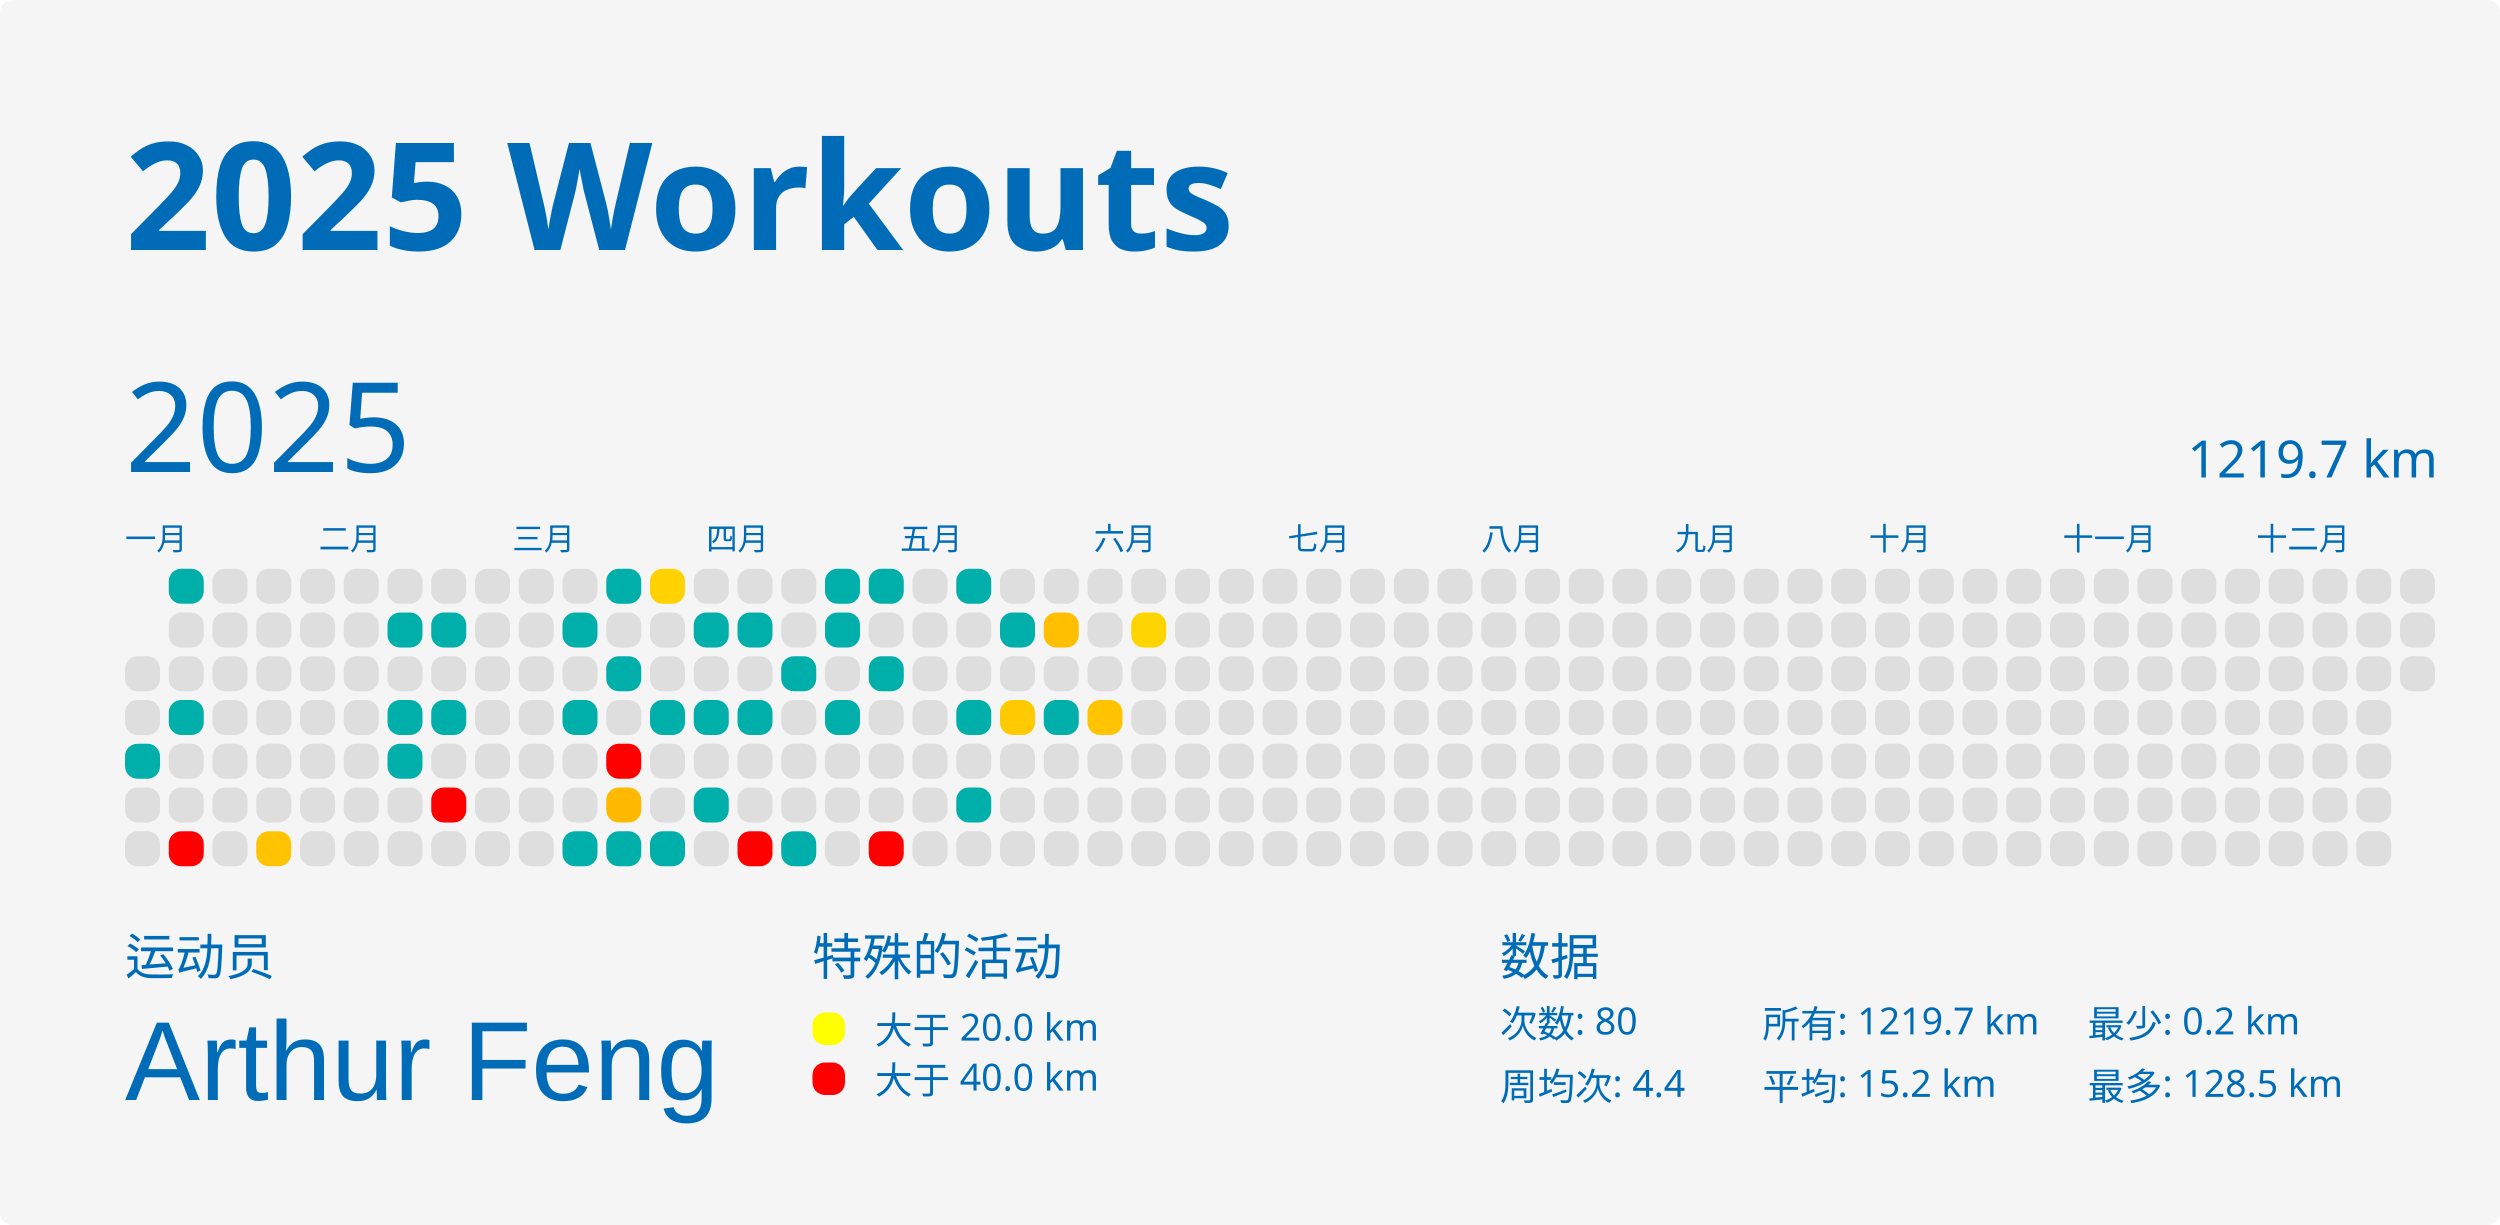
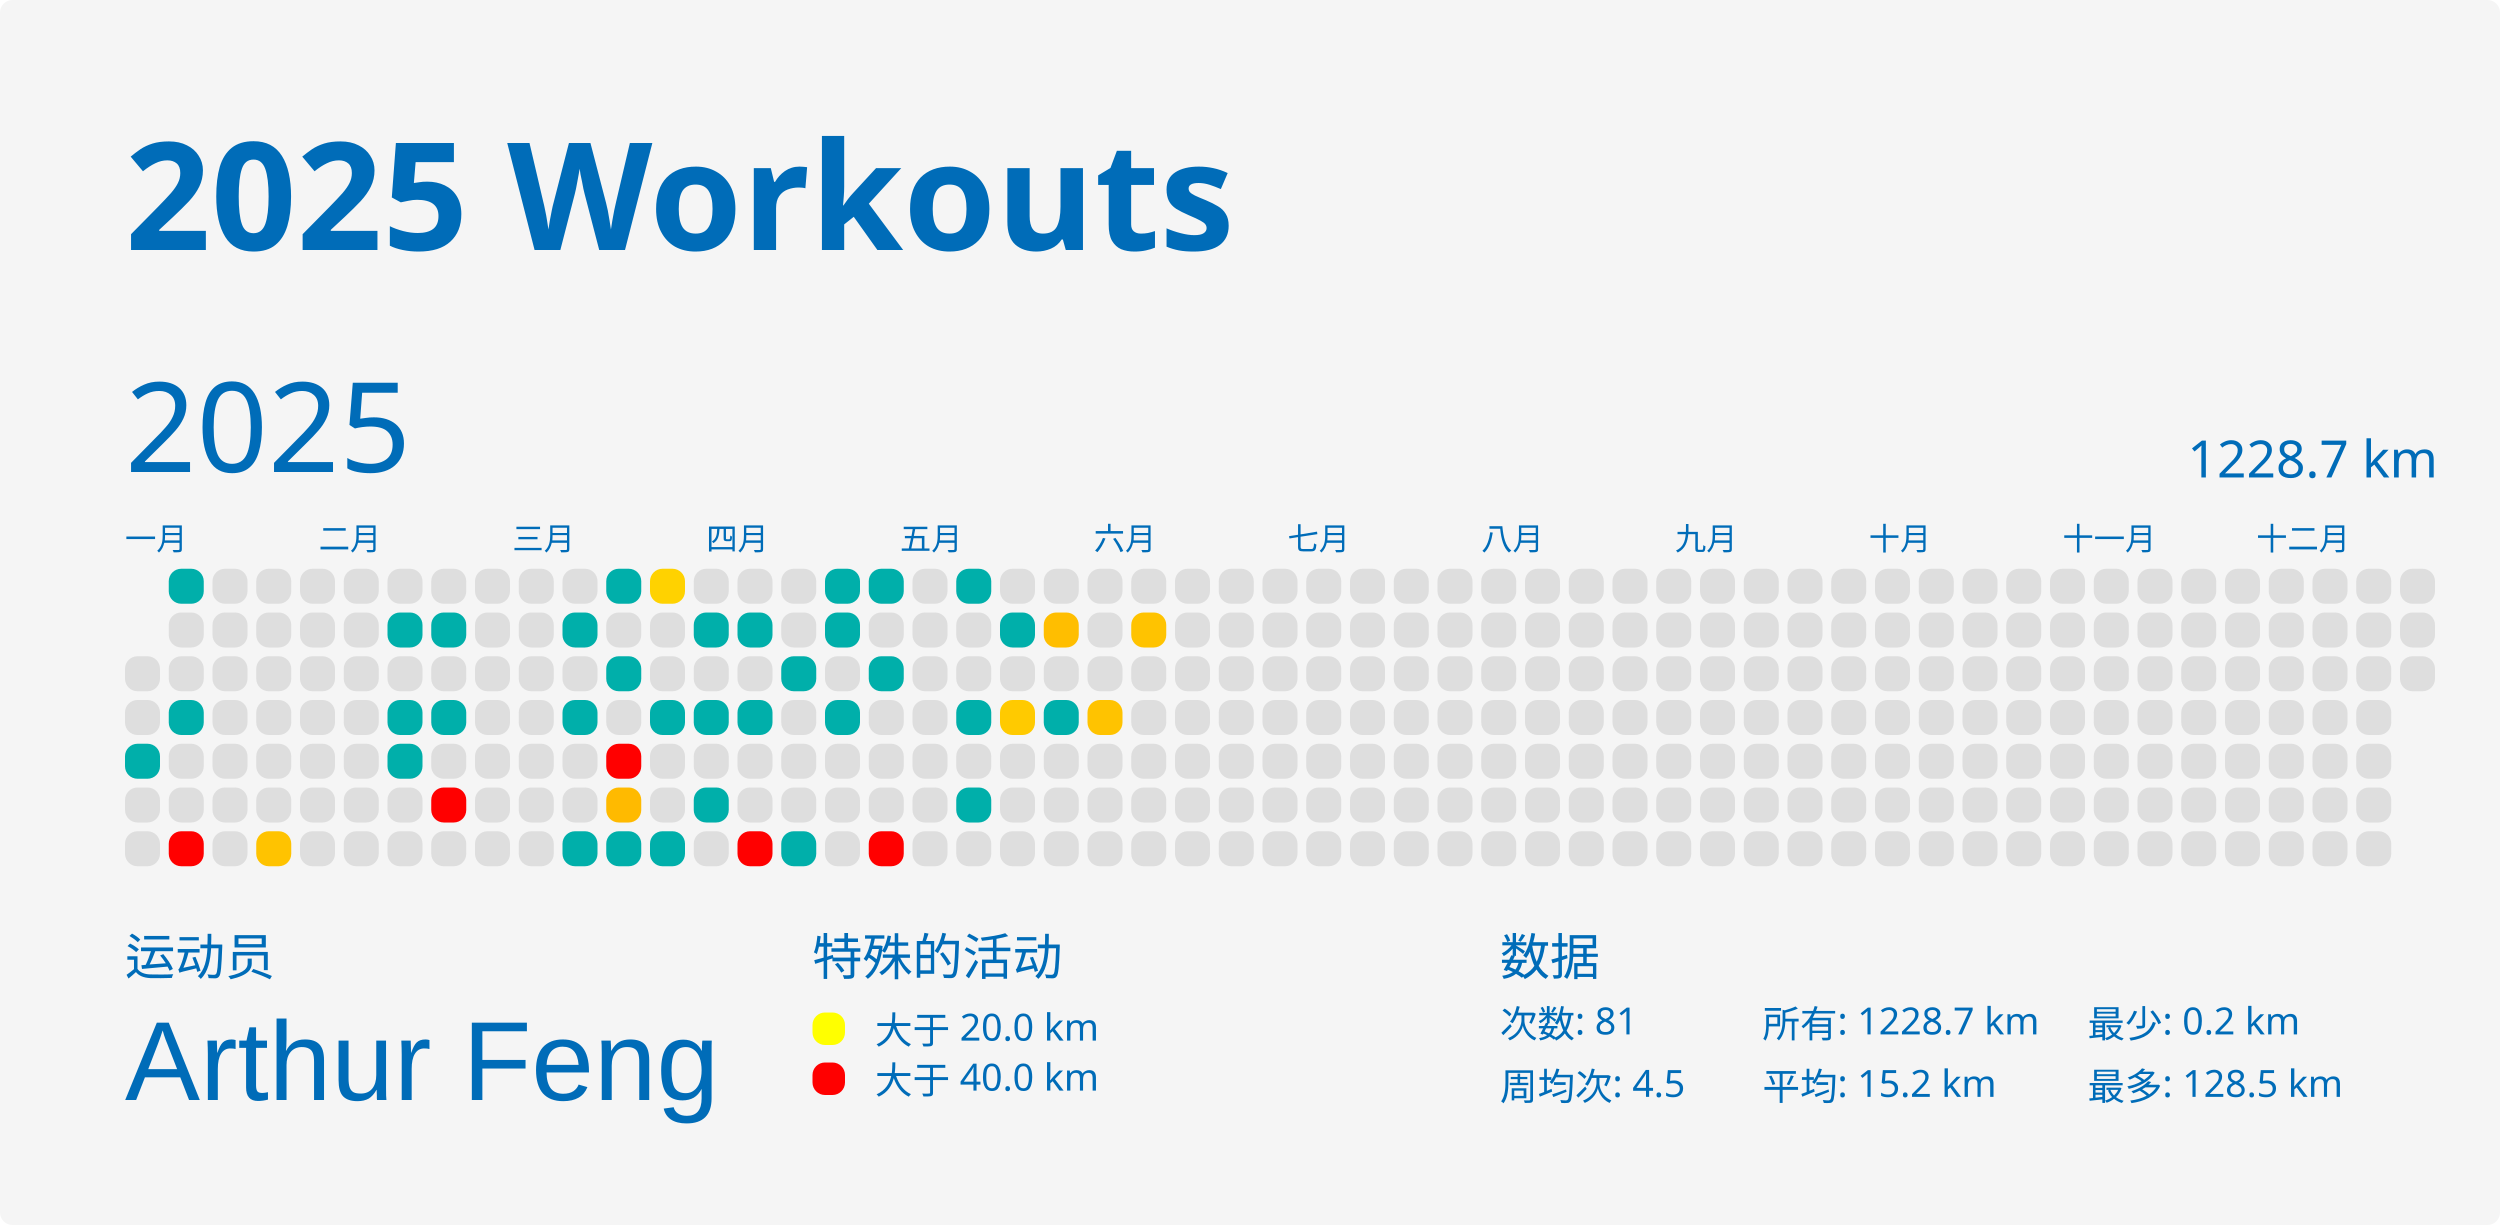
<svg xmlns="http://www.w3.org/2000/svg" baseProfile="full" height="98mm" version="1.1" viewBox="0,0,200,98" width="200mm">
  <defs />
  <rect fill="#f5f5f5" height="98" rx="1" ry="1" width="200" x="0" y="0" />
  <text fill="#006cb8" style="font-size:12px; font-family:MGI-Regular; font-weight:bold;" x="10" y="20">2025 Workouts</text>
  <text fill="#006cb8" style="font-size:4px; font-family:MGI-Regular" x="10" y="78">运动员</text>
  <text fill="#006cb8" style="font-size:9px; font-family:Arial" x="10" y="88">Arthur Feng</text>
  <text fill="#006cb8" style="font-size:4px; font-family:MGI-Regular" x="65" y="78">特殊的活动</text>
  <rect fill="yellow" height="2.6" rx="1" ry="1" width="2.6" x="65" y="81" />
  <text fill="#006cb8" style="font-size:3px; font-family:MGI-Regular" x="70" y="83.5">大于 20.0 km</text>
  <rect fill="red" height="2.6" rx="1" ry="1" width="2.6" x="65" y="85" />
  <text fill="#006cb8" style="font-size:3px; font-family:MGI-Regular" x="70" y="87.5">大于 40.0 km</text>
  <text fill="#006cb8" style="font-size:4px; font-family:MGI-Regular" x="120" y="78">数据</text>
-   <text fill="#006cb8" style="font-size:3px; font-family:MGI-Regular" x="120" y="83">次数: 80</text>
-   <text fill="#006cb8" style="font-size:3px; font-family:MGI-Regular" x="120" y="88">周均次: 4.4</text>
-   <text fill="#006cb8" style="font-size:3px; font-family:MGI-Regular" x="141" y="83">所有: 1219.7 km</text>
+   <text fill="#006cb8" style="font-size:3px; font-family:MGI-Regular" x="120" y="83">次数: 81</text>
+   <text fill="#006cb8" style="font-size:3px; font-family:MGI-Regular" x="120" y="88">周均次: 4.5</text>
+   <text fill="#006cb8" style="font-size:3px; font-family:MGI-Regular" x="141" y="83">所有: 1228.7 km</text>
  <text fill="#006cb8" style="font-size:3px; font-family:MGI-Regular" x="141" y="88">平均: 15.2 km</text>
  <text fill="#006cb8" style="font-size:3px; font-family:MGI-Regular" x="167" y="83">最少: 0.2 km</text>
  <text fill="#006cb8" style="font-size:3px; font-family:MGI-Regular" x="167" y="88">最多: 128.5 km</text>
  <text dominant-baseline="hanging" fill="#006cb8" style="font-size:10.0px; font-family:MGI-Regular;" x="10" y="30">2025</text>
-   <text dominant-baseline="hanging" fill="#006cb8" style="font-size:4.125px; font-family:MGI-Regular;" x="175" y="35">1219.7 km</text>
+   <text dominant-baseline="hanging" fill="#006cb8" style="font-size:4.125px; font-family:MGI-Regular;" x="175" y="35">1228.7 km</text>
  <text fill="#006cb8" style="font-size:2.5px; font-family:MGI-Regular" x="10.0" y="44">一月</text>
  <text fill="#006cb8" style="font-size:2.5px; font-family:MGI-Regular" x="25.5" y="44">二月</text>
  <text fill="#006cb8" style="font-size:2.5px; font-family:MGI-Regular" x="41.0" y="44">三月</text>
  <text fill="#006cb8" style="font-size:2.5px; font-family:MGI-Regular" x="56.5" y="44">四月</text>
  <text fill="#006cb8" style="font-size:2.5px; font-family:MGI-Regular" x="72.0" y="44">五月</text>
  <text fill="#006cb8" style="font-size:2.5px; font-family:MGI-Regular" x="87.5" y="44">六月</text>
  <text fill="#006cb8" style="font-size:2.5px; font-family:MGI-Regular" x="103.0" y="44">七月</text>
  <text fill="#006cb8" style="font-size:2.5px; font-family:MGI-Regular" x="118.5" y="44">八月</text>
  <text fill="#006cb8" style="font-size:2.5px; font-family:MGI-Regular" x="134.0" y="44">九月</text>
  <text fill="#006cb8" style="font-size:2.5px; font-family:MGI-Regular" x="149.5" y="44">十月</text>
  <text fill="#006cb8" style="font-size:2.5px; font-family:MGI-Regular" x="165.0" y="44">十一月</text>
  <text fill="#006cb8" style="font-size:2.5px; font-family:MGI-Regular" x="180.5" y="44">十二月</text>
  <rect fill="#dedede" height="2.8" rx="1" ry="1" width="2.8" x="10.0" y="52.5" />
  <rect fill="#dedede" height="2.8" rx="1" ry="1" width="2.8" x="10.0" y="56.0" />
  <rect fill="#00afaa" height="2.8" rx="1" ry="1" width="2.8" x="10.0" y="59.5" />
  <rect fill="#dedede" height="2.8" rx="1" ry="1" width="2.8" x="10.0" y="63.0" />
  <rect fill="#dedede" height="2.8" rx="1" ry="1" width="2.8" x="10.0" y="66.5" />
  <rect fill="#00afaa" height="2.8" rx="1" ry="1" width="2.8" x="13.5" y="45.5" />
  <rect fill="#dedede" height="2.8" rx="1" ry="1" width="2.8" x="13.5" y="49.0" />
  <rect fill="#dedede" height="2.8" rx="1" ry="1" width="2.8" x="13.5" y="52.5" />
  <rect fill="#00afaa" height="2.8" rx="1" ry="1" width="2.8" x="13.5" y="56.0" />
  <rect fill="#dedede" height="2.8" rx="1" ry="1" width="2.8" x="13.5" y="59.5" />
  <rect fill="#dedede" height="2.8" rx="1" ry="1" width="2.8" x="13.5" y="63.0" />
  <rect fill="red" height="2.8" rx="1" ry="1" width="2.8" x="13.5" y="66.5" />
  <rect fill="#dedede" height="2.8" rx="1" ry="1" width="2.8" x="17.0" y="45.5" />
  <rect fill="#dedede" height="2.8" rx="1" ry="1" width="2.8" x="17.0" y="49.0" />
  <rect fill="#dedede" height="2.8" rx="1" ry="1" width="2.8" x="17.0" y="52.5" />
  <rect fill="#dedede" height="2.8" rx="1" ry="1" width="2.8" x="17.0" y="56.0" />
  <rect fill="#dedede" height="2.8" rx="1" ry="1" width="2.8" x="17.0" y="59.5" />
  <rect fill="#dedede" height="2.8" rx="1" ry="1" width="2.8" x="17.0" y="63.0" />
  <rect fill="#dedede" height="2.8" rx="1" ry="1" width="2.8" x="17.0" y="66.5" />
  <rect fill="#dedede" height="2.8" rx="1" ry="1" width="2.8" x="20.5" y="45.5" />
  <rect fill="#dedede" height="2.8" rx="1" ry="1" width="2.8" x="20.5" y="49.0" />
  <rect fill="#dedede" height="2.8" rx="1" ry="1" width="2.8" x="20.5" y="52.5" />
  <rect fill="#dedede" height="2.8" rx="1" ry="1" width="2.8" x="20.5" y="56.0" />
  <rect fill="#dedede" height="2.8" rx="1" ry="1" width="2.8" x="20.5" y="59.5" />
  <rect fill="#dedede" height="2.8" rx="1" ry="1" width="2.8" x="20.5" y="63.0" />
  <rect fill="#ffc300" height="2.8" rx="1" ry="1" width="2.8" x="20.5" y="66.5" />
  <rect fill="#dedede" height="2.8" rx="1" ry="1" width="2.8" x="24.0" y="45.5" />
  <rect fill="#dedede" height="2.8" rx="1" ry="1" width="2.8" x="24.0" y="49.0" />
  <rect fill="#dedede" height="2.8" rx="1" ry="1" width="2.8" x="24.0" y="52.5" />
  <rect fill="#dedede" height="2.8" rx="1" ry="1" width="2.8" x="24.0" y="56.0" />
  <rect fill="#dedede" height="2.8" rx="1" ry="1" width="2.8" x="24.0" y="59.5" />
  <rect fill="#dedede" height="2.8" rx="1" ry="1" width="2.8" x="24.0" y="63.0" />
  <rect fill="#dedede" height="2.8" rx="1" ry="1" width="2.8" x="24.0" y="66.5" />
  <rect fill="#dedede" height="2.8" rx="1" ry="1" width="2.8" x="27.5" y="45.5" />
  <rect fill="#dedede" height="2.8" rx="1" ry="1" width="2.8" x="27.5" y="49.0" />
  <rect fill="#dedede" height="2.8" rx="1" ry="1" width="2.8" x="27.5" y="52.5" />
  <rect fill="#dedede" height="2.8" rx="1" ry="1" width="2.8" x="27.5" y="56.0" />
  <rect fill="#dedede" height="2.8" rx="1" ry="1" width="2.8" x="27.5" y="59.5" />
  <rect fill="#dedede" height="2.8" rx="1" ry="1" width="2.8" x="27.5" y="63.0" />
  <rect fill="#dedede" height="2.8" rx="1" ry="1" width="2.8" x="27.5" y="66.5" />
  <rect fill="#dedede" height="2.8" rx="1" ry="1" width="2.8" x="31.0" y="45.5" />
  <rect fill="#00afaa" height="2.8" rx="1" ry="1" width="2.8" x="31.0" y="49.0" />
  <rect fill="#dedede" height="2.8" rx="1" ry="1" width="2.8" x="31.0" y="52.5" />
  <rect fill="#00afaa" height="2.8" rx="1" ry="1" width="2.8" x="31.0" y="56.0" />
  <rect fill="#00afaa" height="2.8" rx="1" ry="1" width="2.8" x="31.0" y="59.5" />
  <rect fill="#dedede" height="2.8" rx="1" ry="1" width="2.8" x="31.0" y="63.0" />
  <rect fill="#dedede" height="2.8" rx="1" ry="1" width="2.8" x="31.0" y="66.5" />
  <rect fill="#dedede" height="2.8" rx="1" ry="1" width="2.8" x="34.5" y="45.5" />
  <rect fill="#00afaa" height="2.8" rx="1" ry="1" width="2.8" x="34.5" y="49.0" />
  <rect fill="#dedede" height="2.8" rx="1" ry="1" width="2.8" x="34.5" y="52.5" />
  <rect fill="#00afaa" height="2.8" rx="1" ry="1" width="2.8" x="34.5" y="56.0" />
  <rect fill="#dedede" height="2.8" rx="1" ry="1" width="2.8" x="34.5" y="59.5" />
  <rect fill="red" height="2.8" rx="1" ry="1" width="2.8" x="34.5" y="63.0" />
  <rect fill="#dedede" height="2.8" rx="1" ry="1" width="2.8" x="34.5" y="66.5" />
  <rect fill="#dedede" height="2.8" rx="1" ry="1" width="2.8" x="38.0" y="45.5" />
  <rect fill="#dedede" height="2.8" rx="1" ry="1" width="2.8" x="38.0" y="49.0" />
  <rect fill="#dedede" height="2.8" rx="1" ry="1" width="2.8" x="38.0" y="52.5" />
  <rect fill="#dedede" height="2.8" rx="1" ry="1" width="2.8" x="38.0" y="56.0" />
  <rect fill="#dedede" height="2.8" rx="1" ry="1" width="2.8" x="38.0" y="59.5" />
  <rect fill="#dedede" height="2.8" rx="1" ry="1" width="2.8" x="38.0" y="63.0" />
  <rect fill="#dedede" height="2.8" rx="1" ry="1" width="2.8" x="38.0" y="66.5" />
  <rect fill="#dedede" height="2.8" rx="1" ry="1" width="2.8" x="41.5" y="45.5" />
  <rect fill="#dedede" height="2.8" rx="1" ry="1" width="2.8" x="41.5" y="49.0" />
  <rect fill="#dedede" height="2.8" rx="1" ry="1" width="2.8" x="41.5" y="52.5" />
  <rect fill="#dedede" height="2.8" rx="1" ry="1" width="2.8" x="41.5" y="56.0" />
  <rect fill="#dedede" height="2.8" rx="1" ry="1" width="2.8" x="41.5" y="59.5" />
  <rect fill="#dedede" height="2.8" rx="1" ry="1" width="2.8" x="41.5" y="63.0" />
  <rect fill="#dedede" height="2.8" rx="1" ry="1" width="2.8" x="41.5" y="66.5" />
  <rect fill="#dedede" height="2.8" rx="1" ry="1" width="2.8" x="45.0" y="45.5" />
  <rect fill="#00afaa" height="2.8" rx="1" ry="1" width="2.8" x="45.0" y="49.0" />
  <rect fill="#dedede" height="2.8" rx="1" ry="1" width="2.8" x="45.0" y="52.5" />
  <rect fill="#00afaa" height="2.8" rx="1" ry="1" width="2.8" x="45.0" y="56.0" />
  <rect fill="#dedede" height="2.8" rx="1" ry="1" width="2.8" x="45.0" y="59.5" />
  <rect fill="#dedede" height="2.8" rx="1" ry="1" width="2.8" x="45.0" y="63.0" />
  <rect fill="#00afaa" height="2.8" rx="1" ry="1" width="2.8" x="45.0" y="66.5" />
  <rect fill="#00afaa" height="2.8" rx="1" ry="1" width="2.8" x="48.5" y="45.5" />
  <rect fill="#dedede" height="2.8" rx="1" ry="1" width="2.8" x="48.5" y="49.0" />
  <rect fill="#00afaa" height="2.8" rx="1" ry="1" width="2.8" x="48.5" y="52.5" />
  <rect fill="#dedede" height="2.8" rx="1" ry="1" width="2.8" x="48.5" y="56.0" />
  <rect fill="red" height="2.8" rx="1" ry="1" width="2.8" x="48.5" y="59.5" />
  <rect fill="#ffba00" height="2.8" rx="1" ry="1" width="2.8" x="48.5" y="63.0" />
  <rect fill="#00afaa" height="2.8" rx="1" ry="1" width="2.8" x="48.5" y="66.5" />
  <rect fill="#ffd200" height="2.8" rx="1" ry="1" width="2.8" x="52.0" y="45.5" />
  <rect fill="#dedede" height="2.8" rx="1" ry="1" width="2.8" x="52.0" y="49.0" />
  <rect fill="#dedede" height="2.8" rx="1" ry="1" width="2.8" x="52.0" y="52.5" />
  <rect fill="#00afaa" height="2.8" rx="1" ry="1" width="2.8" x="52.0" y="56.0" />
  <rect fill="#dedede" height="2.8" rx="1" ry="1" width="2.8" x="52.0" y="59.5" />
  <rect fill="#dedede" height="2.8" rx="1" ry="1" width="2.8" x="52.0" y="63.0" />
  <rect fill="#00afaa" height="2.8" rx="1" ry="1" width="2.8" x="52.0" y="66.5" />
  <rect fill="#dedede" height="2.8" rx="1" ry="1" width="2.8" x="55.5" y="45.5" />
  <rect fill="#00afaa" height="2.8" rx="1" ry="1" width="2.8" x="55.5" y="49.0" />
  <rect fill="#dedede" height="2.8" rx="1" ry="1" width="2.8" x="55.5" y="52.5" />
  <rect fill="#00afaa" height="2.8" rx="1" ry="1" width="2.8" x="55.5" y="56.0" />
  <rect fill="#dedede" height="2.8" rx="1" ry="1" width="2.8" x="55.5" y="59.5" />
  <rect fill="#00afaa" height="2.8" rx="1" ry="1" width="2.8" x="55.5" y="63.0" />
  <rect fill="#dedede" height="2.8" rx="1" ry="1" width="2.8" x="55.5" y="66.5" />
  <rect fill="#dedede" height="2.8" rx="1" ry="1" width="2.8" x="59.0" y="45.5" />
  <rect fill="#00afaa" height="2.8" rx="1" ry="1" width="2.8" x="59.0" y="49.0" />
  <rect fill="#dedede" height="2.8" rx="1" ry="1" width="2.8" x="59.0" y="52.5" />
  <rect fill="#00afaa" height="2.8" rx="1" ry="1" width="2.8" x="59.0" y="56.0" />
  <rect fill="#dedede" height="2.8" rx="1" ry="1" width="2.8" x="59.0" y="59.5" />
  <rect fill="#dedede" height="2.8" rx="1" ry="1" width="2.8" x="59.0" y="63.0" />
  <rect fill="red" height="2.8" rx="1" ry="1" width="2.8" x="59.0" y="66.5" />
  <rect fill="#dedede" height="2.8" rx="1" ry="1" width="2.8" x="62.5" y="45.5" />
  <rect fill="#dedede" height="2.8" rx="1" ry="1" width="2.8" x="62.5" y="49.0" />
  <rect fill="#00afaa" height="2.8" rx="1" ry="1" width="2.8" x="62.5" y="52.5" />
  <rect fill="#dedede" height="2.8" rx="1" ry="1" width="2.8" x="62.5" y="56.0" />
  <rect fill="#dedede" height="2.8" rx="1" ry="1" width="2.8" x="62.5" y="59.5" />
  <rect fill="#dedede" height="2.8" rx="1" ry="1" width="2.8" x="62.5" y="63.0" />
  <rect fill="#00afaa" height="2.8" rx="1" ry="1" width="2.8" x="62.5" y="66.5" />
  <rect fill="#00afaa" height="2.8" rx="1" ry="1" width="2.8" x="66.0" y="45.5" />
  <rect fill="#00afaa" height="2.8" rx="1" ry="1" width="2.8" x="66.0" y="49.0" />
  <rect fill="#dedede" height="2.8" rx="1" ry="1" width="2.8" x="66.0" y="52.5" />
  <rect fill="#00afaa" height="2.8" rx="1" ry="1" width="2.8" x="66.0" y="56.0" />
  <rect fill="#dedede" height="2.8" rx="1" ry="1" width="2.8" x="66.0" y="59.5" />
  <rect fill="#dedede" height="2.8" rx="1" ry="1" width="2.8" x="66.0" y="63.0" />
  <rect fill="#dedede" height="2.8" rx="1" ry="1" width="2.8" x="66.0" y="66.5" />
  <rect fill="#00afaa" height="2.8" rx="1" ry="1" width="2.8" x="69.5" y="45.5" />
  <rect fill="#dedede" height="2.8" rx="1" ry="1" width="2.8" x="69.5" y="49.0" />
  <rect fill="#00afaa" height="2.8" rx="1" ry="1" width="2.8" x="69.5" y="52.5" />
  <rect fill="#dedede" height="2.8" rx="1" ry="1" width="2.8" x="69.5" y="56.0" />
  <rect fill="#dedede" height="2.8" rx="1" ry="1" width="2.8" x="69.5" y="59.5" />
  <rect fill="#dedede" height="2.8" rx="1" ry="1" width="2.8" x="69.5" y="63.0" />
  <rect fill="red" height="2.8" rx="1" ry="1" width="2.8" x="69.5" y="66.5" />
  <rect fill="#dedede" height="2.8" rx="1" ry="1" width="2.8" x="73.0" y="45.5" />
  <rect fill="#dedede" height="2.8" rx="1" ry="1" width="2.8" x="73.0" y="49.0" />
  <rect fill="#dedede" height="2.8" rx="1" ry="1" width="2.8" x="73.0" y="52.5" />
  <rect fill="#dedede" height="2.8" rx="1" ry="1" width="2.8" x="73.0" y="56.0" />
  <rect fill="#dedede" height="2.8" rx="1" ry="1" width="2.8" x="73.0" y="59.5" />
  <rect fill="#dedede" height="2.8" rx="1" ry="1" width="2.8" x="73.0" y="63.0" />
  <rect fill="#dedede" height="2.8" rx="1" ry="1" width="2.8" x="73.0" y="66.5" />
  <rect fill="#00afaa" height="2.8" rx="1" ry="1" width="2.8" x="76.5" y="45.5" />
  <rect fill="#dedede" height="2.8" rx="1" ry="1" width="2.8" x="76.5" y="49.0" />
  <rect fill="#dedede" height="2.8" rx="1" ry="1" width="2.8" x="76.5" y="52.5" />
  <rect fill="#00afaa" height="2.8" rx="1" ry="1" width="2.8" x="76.5" y="56.0" />
  <rect fill="#dedede" height="2.8" rx="1" ry="1" width="2.8" x="76.5" y="59.5" />
  <rect fill="#00afaa" height="2.8" rx="1" ry="1" width="2.8" x="76.5" y="63.0" />
  <rect fill="#dedede" height="2.8" rx="1" ry="1" width="2.8" x="76.5" y="66.5" />
  <rect fill="#dedede" height="2.8" rx="1" ry="1" width="2.8" x="80.0" y="45.5" />
  <rect fill="#00afaa" height="2.8" rx="1" ry="1" width="2.8" x="80.0" y="49.0" />
  <rect fill="#dedede" height="2.8" rx="1" ry="1" width="2.8" x="80.0" y="52.5" />
  <rect fill="#ffca00" height="2.8" rx="1" ry="1" width="2.8" x="80.0" y="56.0" />
  <rect fill="#dedede" height="2.8" rx="1" ry="1" width="2.8" x="80.0" y="59.5" />
  <rect fill="#dedede" height="2.8" rx="1" ry="1" width="2.8" x="80.0" y="63.0" />
  <rect fill="#dedede" height="2.8" rx="1" ry="1" width="2.8" x="80.0" y="66.5" />
  <rect fill="#dedede" height="2.8" rx="1" ry="1" width="2.8" x="83.5" y="45.5" />
  <rect fill="#ffbe00" height="2.8" rx="1" ry="1" width="2.8" x="83.5" y="49.0" />
  <rect fill="#dedede" height="2.8" rx="1" ry="1" width="2.8" x="83.5" y="52.5" />
  <rect fill="#00afaa" height="2.8" rx="1" ry="1" width="2.8" x="83.5" y="56.0" />
  <rect fill="#dedede" height="2.8" rx="1" ry="1" width="2.8" x="83.5" y="59.5" />
  <rect fill="#dedede" height="2.8" rx="1" ry="1" width="2.8" x="83.5" y="63.0" />
  <rect fill="#dedede" height="2.8" rx="1" ry="1" width="2.8" x="83.5" y="66.5" />
  <rect fill="#dedede" height="2.8" rx="1" ry="1" width="2.8" x="87.0" y="45.5" />
  <rect fill="#dedede" height="2.8" rx="1" ry="1" width="2.8" x="87.0" y="49.0" />
  <rect fill="#dedede" height="2.8" rx="1" ry="1" width="2.8" x="87.0" y="52.5" />
  <rect fill="#ffc300" height="2.8" rx="1" ry="1" width="2.8" x="87.0" y="56.0" />
  <rect fill="#dedede" height="2.8" rx="1" ry="1" width="2.8" x="87.0" y="59.5" />
  <rect fill="#dedede" height="2.8" rx="1" ry="1" width="2.8" x="87.0" y="63.0" />
  <rect fill="#dedede" height="2.8" rx="1" ry="1" width="2.8" x="87.0" y="66.5" />
  <rect fill="#dedede" height="2.8" rx="1" ry="1" width="2.8" x="90.5" y="45.5" />
-   <rect fill="#ffd500" height="2.8" rx="1" ry="1" width="2.8" x="90.5" y="49.0" />
+   <rect fill="#ffc300" height="2.8" rx="1" ry="1" width="2.8" x="90.5" y="49.0" />
  <rect fill="#dedede" height="2.8" rx="1" ry="1" width="2.8" x="90.5" y="52.5" />
  <rect fill="#dedede" height="2.8" rx="1" ry="1" width="2.8" x="90.5" y="56.0" />
  <rect fill="#dedede" height="2.8" rx="1" ry="1" width="2.8" x="90.5" y="59.5" />
  <rect fill="#dedede" height="2.8" rx="1" ry="1" width="2.8" x="90.5" y="63.0" />
  <rect fill="#dedede" height="2.8" rx="1" ry="1" width="2.8" x="90.5" y="66.5" />
  <rect fill="#dedede" height="2.8" rx="1" ry="1" width="2.8" x="94.0" y="45.5" />
  <rect fill="#dedede" height="2.8" rx="1" ry="1" width="2.8" x="94.0" y="49.0" />
  <rect fill="#dedede" height="2.8" rx="1" ry="1" width="2.8" x="94.0" y="52.5" />
  <rect fill="#dedede" height="2.8" rx="1" ry="1" width="2.8" x="94.0" y="56.0" />
  <rect fill="#dedede" height="2.8" rx="1" ry="1" width="2.8" x="94.0" y="59.5" />
  <rect fill="#dedede" height="2.8" rx="1" ry="1" width="2.8" x="94.0" y="63.0" />
  <rect fill="#dedede" height="2.8" rx="1" ry="1" width="2.8" x="94.0" y="66.5" />
  <rect fill="#dedede" height="2.8" rx="1" ry="1" width="2.8" x="97.5" y="45.5" />
  <rect fill="#dedede" height="2.8" rx="1" ry="1" width="2.8" x="97.5" y="49.0" />
  <rect fill="#dedede" height="2.8" rx="1" ry="1" width="2.8" x="97.5" y="52.5" />
  <rect fill="#dedede" height="2.8" rx="1" ry="1" width="2.8" x="97.5" y="56.0" />
  <rect fill="#dedede" height="2.8" rx="1" ry="1" width="2.8" x="97.5" y="59.5" />
  <rect fill="#dedede" height="2.8" rx="1" ry="1" width="2.8" x="97.5" y="63.0" />
  <rect fill="#dedede" height="2.8" rx="1" ry="1" width="2.8" x="97.5" y="66.5" />
  <rect fill="#dedede" height="2.8" rx="1" ry="1" width="2.8" x="101.0" y="45.5" />
  <rect fill="#dedede" height="2.8" rx="1" ry="1" width="2.8" x="101.0" y="49.0" />
  <rect fill="#dedede" height="2.8" rx="1" ry="1" width="2.8" x="101.0" y="52.5" />
  <rect fill="#dedede" height="2.8" rx="1" ry="1" width="2.8" x="101.0" y="56.0" />
  <rect fill="#dedede" height="2.8" rx="1" ry="1" width="2.8" x="101.0" y="59.5" />
  <rect fill="#dedede" height="2.8" rx="1" ry="1" width="2.8" x="101.0" y="63.0" />
  <rect fill="#dedede" height="2.8" rx="1" ry="1" width="2.8" x="101.0" y="66.5" />
  <rect fill="#dedede" height="2.8" rx="1" ry="1" width="2.8" x="104.5" y="45.5" />
  <rect fill="#dedede" height="2.8" rx="1" ry="1" width="2.8" x="104.5" y="49.0" />
  <rect fill="#dedede" height="2.8" rx="1" ry="1" width="2.8" x="104.5" y="52.5" />
  <rect fill="#dedede" height="2.8" rx="1" ry="1" width="2.8" x="104.5" y="56.0" />
  <rect fill="#dedede" height="2.8" rx="1" ry="1" width="2.8" x="104.5" y="59.5" />
  <rect fill="#dedede" height="2.8" rx="1" ry="1" width="2.8" x="104.5" y="63.0" />
  <rect fill="#dedede" height="2.8" rx="1" ry="1" width="2.8" x="104.5" y="66.5" />
  <rect fill="#dedede" height="2.8" rx="1" ry="1" width="2.8" x="108.0" y="45.5" />
  <rect fill="#dedede" height="2.8" rx="1" ry="1" width="2.8" x="108.0" y="49.0" />
  <rect fill="#dedede" height="2.8" rx="1" ry="1" width="2.8" x="108.0" y="52.5" />
  <rect fill="#dedede" height="2.8" rx="1" ry="1" width="2.8" x="108.0" y="56.0" />
  <rect fill="#dedede" height="2.8" rx="1" ry="1" width="2.8" x="108.0" y="59.5" />
  <rect fill="#dedede" height="2.8" rx="1" ry="1" width="2.8" x="108.0" y="63.0" />
  <rect fill="#dedede" height="2.8" rx="1" ry="1" width="2.8" x="108.0" y="66.5" />
  <rect fill="#dedede" height="2.8" rx="1" ry="1" width="2.8" x="111.5" y="45.5" />
  <rect fill="#dedede" height="2.8" rx="1" ry="1" width="2.8" x="111.5" y="49.0" />
  <rect fill="#dedede" height="2.8" rx="1" ry="1" width="2.8" x="111.5" y="52.5" />
  <rect fill="#dedede" height="2.8" rx="1" ry="1" width="2.8" x="111.5" y="56.0" />
  <rect fill="#dedede" height="2.8" rx="1" ry="1" width="2.8" x="111.5" y="59.5" />
  <rect fill="#dedede" height="2.8" rx="1" ry="1" width="2.8" x="111.5" y="63.0" />
  <rect fill="#dedede" height="2.8" rx="1" ry="1" width="2.8" x="111.5" y="66.5" />
  <rect fill="#dedede" height="2.8" rx="1" ry="1" width="2.8" x="115.0" y="45.5" />
  <rect fill="#dedede" height="2.8" rx="1" ry="1" width="2.8" x="115.0" y="49.0" />
  <rect fill="#dedede" height="2.8" rx="1" ry="1" width="2.8" x="115.0" y="52.5" />
  <rect fill="#dedede" height="2.8" rx="1" ry="1" width="2.8" x="115.0" y="56.0" />
  <rect fill="#dedede" height="2.8" rx="1" ry="1" width="2.8" x="115.0" y="59.5" />
  <rect fill="#dedede" height="2.8" rx="1" ry="1" width="2.8" x="115.0" y="63.0" />
  <rect fill="#dedede" height="2.8" rx="1" ry="1" width="2.8" x="115.0" y="66.5" />
  <rect fill="#dedede" height="2.8" rx="1" ry="1" width="2.8" x="118.5" y="45.5" />
  <rect fill="#dedede" height="2.8" rx="1" ry="1" width="2.8" x="118.5" y="49.0" />
  <rect fill="#dedede" height="2.8" rx="1" ry="1" width="2.8" x="118.5" y="52.5" />
  <rect fill="#dedede" height="2.8" rx="1" ry="1" width="2.8" x="118.5" y="56.0" />
  <rect fill="#dedede" height="2.8" rx="1" ry="1" width="2.8" x="118.5" y="59.5" />
  <rect fill="#dedede" height="2.8" rx="1" ry="1" width="2.8" x="118.5" y="63.0" />
  <rect fill="#dedede" height="2.8" rx="1" ry="1" width="2.8" x="118.5" y="66.5" />
  <rect fill="#dedede" height="2.8" rx="1" ry="1" width="2.8" x="122.0" y="45.5" />
  <rect fill="#dedede" height="2.8" rx="1" ry="1" width="2.8" x="122.0" y="49.0" />
  <rect fill="#dedede" height="2.8" rx="1" ry="1" width="2.8" x="122.0" y="52.5" />
  <rect fill="#dedede" height="2.8" rx="1" ry="1" width="2.8" x="122.0" y="56.0" />
  <rect fill="#dedede" height="2.8" rx="1" ry="1" width="2.8" x="122.0" y="59.5" />
  <rect fill="#dedede" height="2.8" rx="1" ry="1" width="2.8" x="122.0" y="63.0" />
  <rect fill="#dedede" height="2.8" rx="1" ry="1" width="2.8" x="122.0" y="66.5" />
  <rect fill="#dedede" height="2.8" rx="1" ry="1" width="2.8" x="125.5" y="45.5" />
  <rect fill="#dedede" height="2.8" rx="1" ry="1" width="2.8" x="125.5" y="49.0" />
  <rect fill="#dedede" height="2.8" rx="1" ry="1" width="2.8" x="125.5" y="52.5" />
  <rect fill="#dedede" height="2.8" rx="1" ry="1" width="2.8" x="125.5" y="56.0" />
  <rect fill="#dedede" height="2.8" rx="1" ry="1" width="2.8" x="125.5" y="59.5" />
  <rect fill="#dedede" height="2.8" rx="1" ry="1" width="2.8" x="125.5" y="63.0" />
  <rect fill="#dedede" height="2.8" rx="1" ry="1" width="2.8" x="125.5" y="66.5" />
  <rect fill="#dedede" height="2.8" rx="1" ry="1" width="2.8" x="129.0" y="45.5" />
  <rect fill="#dedede" height="2.8" rx="1" ry="1" width="2.8" x="129.0" y="49.0" />
  <rect fill="#dedede" height="2.8" rx="1" ry="1" width="2.8" x="129.0" y="52.5" />
  <rect fill="#dedede" height="2.8" rx="1" ry="1" width="2.8" x="129.0" y="56.0" />
  <rect fill="#dedede" height="2.8" rx="1" ry="1" width="2.8" x="129.0" y="59.5" />
  <rect fill="#dedede" height="2.8" rx="1" ry="1" width="2.8" x="129.0" y="63.0" />
  <rect fill="#dedede" height="2.8" rx="1" ry="1" width="2.8" x="129.0" y="66.5" />
  <rect fill="#dedede" height="2.8" rx="1" ry="1" width="2.8" x="132.5" y="45.5" />
  <rect fill="#dedede" height="2.8" rx="1" ry="1" width="2.8" x="132.5" y="49.0" />
  <rect fill="#dedede" height="2.8" rx="1" ry="1" width="2.8" x="132.5" y="52.5" />
  <rect fill="#dedede" height="2.8" rx="1" ry="1" width="2.8" x="132.5" y="56.0" />
  <rect fill="#dedede" height="2.8" rx="1" ry="1" width="2.8" x="132.5" y="59.5" />
  <rect fill="#dedede" height="2.8" rx="1" ry="1" width="2.8" x="132.5" y="63.0" />
  <rect fill="#dedede" height="2.8" rx="1" ry="1" width="2.8" x="132.5" y="66.5" />
  <rect fill="#dedede" height="2.8" rx="1" ry="1" width="2.8" x="136.0" y="45.5" />
  <rect fill="#dedede" height="2.8" rx="1" ry="1" width="2.8" x="136.0" y="49.0" />
  <rect fill="#dedede" height="2.8" rx="1" ry="1" width="2.8" x="136.0" y="52.5" />
  <rect fill="#dedede" height="2.8" rx="1" ry="1" width="2.8" x="136.0" y="56.0" />
  <rect fill="#dedede" height="2.8" rx="1" ry="1" width="2.8" x="136.0" y="59.5" />
  <rect fill="#dedede" height="2.8" rx="1" ry="1" width="2.8" x="136.0" y="63.0" />
  <rect fill="#dedede" height="2.8" rx="1" ry="1" width="2.8" x="136.0" y="66.5" />
  <rect fill="#dedede" height="2.8" rx="1" ry="1" width="2.8" x="139.5" y="45.5" />
  <rect fill="#dedede" height="2.8" rx="1" ry="1" width="2.8" x="139.5" y="49.0" />
  <rect fill="#dedede" height="2.8" rx="1" ry="1" width="2.8" x="139.5" y="52.5" />
  <rect fill="#dedede" height="2.8" rx="1" ry="1" width="2.8" x="139.5" y="56.0" />
  <rect fill="#dedede" height="2.8" rx="1" ry="1" width="2.8" x="139.5" y="59.5" />
  <rect fill="#dedede" height="2.8" rx="1" ry="1" width="2.8" x="139.5" y="63.0" />
  <rect fill="#dedede" height="2.8" rx="1" ry="1" width="2.8" x="139.5" y="66.5" />
  <rect fill="#dedede" height="2.8" rx="1" ry="1" width="2.8" x="143.0" y="45.5" />
  <rect fill="#dedede" height="2.8" rx="1" ry="1" width="2.8" x="143.0" y="49.0" />
  <rect fill="#dedede" height="2.8" rx="1" ry="1" width="2.8" x="143.0" y="52.5" />
  <rect fill="#dedede" height="2.8" rx="1" ry="1" width="2.8" x="143.0" y="56.0" />
  <rect fill="#dedede" height="2.8" rx="1" ry="1" width="2.8" x="143.0" y="59.5" />
  <rect fill="#dedede" height="2.8" rx="1" ry="1" width="2.8" x="143.0" y="63.0" />
  <rect fill="#dedede" height="2.8" rx="1" ry="1" width="2.8" x="143.0" y="66.5" />
  <rect fill="#dedede" height="2.8" rx="1" ry="1" width="2.8" x="146.5" y="45.5" />
  <rect fill="#dedede" height="2.8" rx="1" ry="1" width="2.8" x="146.5" y="49.0" />
  <rect fill="#dedede" height="2.8" rx="1" ry="1" width="2.8" x="146.5" y="52.5" />
  <rect fill="#dedede" height="2.8" rx="1" ry="1" width="2.8" x="146.5" y="56.0" />
  <rect fill="#dedede" height="2.8" rx="1" ry="1" width="2.8" x="146.5" y="59.5" />
  <rect fill="#dedede" height="2.8" rx="1" ry="1" width="2.8" x="146.5" y="63.0" />
  <rect fill="#dedede" height="2.8" rx="1" ry="1" width="2.8" x="146.5" y="66.5" />
  <rect fill="#dedede" height="2.8" rx="1" ry="1" width="2.8" x="150.0" y="45.5" />
  <rect fill="#dedede" height="2.8" rx="1" ry="1" width="2.8" x="150.0" y="49.0" />
  <rect fill="#dedede" height="2.8" rx="1" ry="1" width="2.8" x="150.0" y="52.5" />
  <rect fill="#dedede" height="2.8" rx="1" ry="1" width="2.8" x="150.0" y="56.0" />
  <rect fill="#dedede" height="2.8" rx="1" ry="1" width="2.8" x="150.0" y="59.5" />
  <rect fill="#dedede" height="2.8" rx="1" ry="1" width="2.8" x="150.0" y="63.0" />
  <rect fill="#dedede" height="2.8" rx="1" ry="1" width="2.8" x="150.0" y="66.5" />
  <rect fill="#dedede" height="2.8" rx="1" ry="1" width="2.8" x="153.5" y="45.5" />
  <rect fill="#dedede" height="2.8" rx="1" ry="1" width="2.8" x="153.5" y="49.0" />
  <rect fill="#dedede" height="2.8" rx="1" ry="1" width="2.8" x="153.5" y="52.5" />
  <rect fill="#dedede" height="2.8" rx="1" ry="1" width="2.8" x="153.5" y="56.0" />
  <rect fill="#dedede" height="2.8" rx="1" ry="1" width="2.8" x="153.5" y="59.5" />
  <rect fill="#dedede" height="2.8" rx="1" ry="1" width="2.8" x="153.5" y="63.0" />
  <rect fill="#dedede" height="2.8" rx="1" ry="1" width="2.8" x="153.5" y="66.5" />
  <rect fill="#dedede" height="2.8" rx="1" ry="1" width="2.8" x="157.0" y="45.5" />
  <rect fill="#dedede" height="2.8" rx="1" ry="1" width="2.8" x="157.0" y="49.0" />
  <rect fill="#dedede" height="2.8" rx="1" ry="1" width="2.8" x="157.0" y="52.5" />
  <rect fill="#dedede" height="2.8" rx="1" ry="1" width="2.8" x="157.0" y="56.0" />
  <rect fill="#dedede" height="2.8" rx="1" ry="1" width="2.8" x="157.0" y="59.5" />
  <rect fill="#dedede" height="2.8" rx="1" ry="1" width="2.8" x="157.0" y="63.0" />
  <rect fill="#dedede" height="2.8" rx="1" ry="1" width="2.8" x="157.0" y="66.5" />
  <rect fill="#dedede" height="2.8" rx="1" ry="1" width="2.8" x="160.5" y="45.5" />
  <rect fill="#dedede" height="2.8" rx="1" ry="1" width="2.8" x="160.5" y="49.0" />
  <rect fill="#dedede" height="2.8" rx="1" ry="1" width="2.8" x="160.5" y="52.5" />
  <rect fill="#dedede" height="2.8" rx="1" ry="1" width="2.8" x="160.5" y="56.0" />
  <rect fill="#dedede" height="2.8" rx="1" ry="1" width="2.8" x="160.5" y="59.5" />
  <rect fill="#dedede" height="2.8" rx="1" ry="1" width="2.8" x="160.5" y="63.0" />
  <rect fill="#dedede" height="2.8" rx="1" ry="1" width="2.8" x="160.5" y="66.5" />
  <rect fill="#dedede" height="2.8" rx="1" ry="1" width="2.8" x="164.0" y="45.5" />
  <rect fill="#dedede" height="2.8" rx="1" ry="1" width="2.8" x="164.0" y="49.0" />
  <rect fill="#dedede" height="2.8" rx="1" ry="1" width="2.8" x="164.0" y="52.5" />
  <rect fill="#dedede" height="2.8" rx="1" ry="1" width="2.8" x="164.0" y="56.0" />
  <rect fill="#dedede" height="2.8" rx="1" ry="1" width="2.8" x="164.0" y="59.5" />
  <rect fill="#dedede" height="2.8" rx="1" ry="1" width="2.8" x="164.0" y="63.0" />
  <rect fill="#dedede" height="2.8" rx="1" ry="1" width="2.8" x="164.0" y="66.5" />
  <rect fill="#dedede" height="2.8" rx="1" ry="1" width="2.8" x="167.5" y="45.5" />
  <rect fill="#dedede" height="2.8" rx="1" ry="1" width="2.8" x="167.5" y="49.0" />
  <rect fill="#dedede" height="2.8" rx="1" ry="1" width="2.8" x="167.5" y="52.5" />
  <rect fill="#dedede" height="2.8" rx="1" ry="1" width="2.8" x="167.5" y="56.0" />
  <rect fill="#dedede" height="2.8" rx="1" ry="1" width="2.8" x="167.5" y="59.5" />
  <rect fill="#dedede" height="2.8" rx="1" ry="1" width="2.8" x="167.5" y="63.0" />
  <rect fill="#dedede" height="2.8" rx="1" ry="1" width="2.8" x="167.5" y="66.5" />
  <rect fill="#dedede" height="2.8" rx="1" ry="1" width="2.8" x="171.0" y="45.5" />
  <rect fill="#dedede" height="2.8" rx="1" ry="1" width="2.8" x="171.0" y="49.0" />
  <rect fill="#dedede" height="2.8" rx="1" ry="1" width="2.8" x="171.0" y="52.5" />
  <rect fill="#dedede" height="2.8" rx="1" ry="1" width="2.8" x="171.0" y="56.0" />
  <rect fill="#dedede" height="2.8" rx="1" ry="1" width="2.8" x="171.0" y="59.5" />
  <rect fill="#dedede" height="2.8" rx="1" ry="1" width="2.8" x="171.0" y="63.0" />
  <rect fill="#dedede" height="2.8" rx="1" ry="1" width="2.8" x="171.0" y="66.5" />
  <rect fill="#dedede" height="2.8" rx="1" ry="1" width="2.8" x="174.5" y="45.5" />
  <rect fill="#dedede" height="2.8" rx="1" ry="1" width="2.8" x="174.5" y="49.0" />
  <rect fill="#dedede" height="2.8" rx="1" ry="1" width="2.8" x="174.5" y="52.5" />
  <rect fill="#dedede" height="2.8" rx="1" ry="1" width="2.8" x="174.5" y="56.0" />
  <rect fill="#dedede" height="2.8" rx="1" ry="1" width="2.8" x="174.5" y="59.5" />
  <rect fill="#dedede" height="2.8" rx="1" ry="1" width="2.8" x="174.5" y="63.0" />
  <rect fill="#dedede" height="2.8" rx="1" ry="1" width="2.8" x="174.5" y="66.5" />
  <rect fill="#dedede" height="2.8" rx="1" ry="1" width="2.8" x="178.0" y="45.5" />
  <rect fill="#dedede" height="2.8" rx="1" ry="1" width="2.8" x="178.0" y="49.0" />
  <rect fill="#dedede" height="2.8" rx="1" ry="1" width="2.8" x="178.0" y="52.5" />
  <rect fill="#dedede" height="2.8" rx="1" ry="1" width="2.8" x="178.0" y="56.0" />
  <rect fill="#dedede" height="2.8" rx="1" ry="1" width="2.8" x="178.0" y="59.5" />
  <rect fill="#dedede" height="2.8" rx="1" ry="1" width="2.8" x="178.0" y="63.0" />
  <rect fill="#dedede" height="2.8" rx="1" ry="1" width="2.8" x="178.0" y="66.5" />
  <rect fill="#dedede" height="2.8" rx="1" ry="1" width="2.8" x="181.5" y="45.5" />
  <rect fill="#dedede" height="2.8" rx="1" ry="1" width="2.8" x="181.5" y="49.0" />
  <rect fill="#dedede" height="2.8" rx="1" ry="1" width="2.8" x="181.5" y="52.5" />
  <rect fill="#dedede" height="2.8" rx="1" ry="1" width="2.8" x="181.5" y="56.0" />
  <rect fill="#dedede" height="2.8" rx="1" ry="1" width="2.8" x="181.5" y="59.5" />
  <rect fill="#dedede" height="2.8" rx="1" ry="1" width="2.8" x="181.5" y="63.0" />
  <rect fill="#dedede" height="2.8" rx="1" ry="1" width="2.8" x="181.5" y="66.5" />
  <rect fill="#dedede" height="2.8" rx="1" ry="1" width="2.8" x="185.0" y="45.5" />
  <rect fill="#dedede" height="2.8" rx="1" ry="1" width="2.8" x="185.0" y="49.0" />
  <rect fill="#dedede" height="2.8" rx="1" ry="1" width="2.8" x="185.0" y="52.5" />
  <rect fill="#dedede" height="2.8" rx="1" ry="1" width="2.8" x="185.0" y="56.0" />
  <rect fill="#dedede" height="2.8" rx="1" ry="1" width="2.8" x="185.0" y="59.5" />
  <rect fill="#dedede" height="2.8" rx="1" ry="1" width="2.8" x="185.0" y="63.0" />
  <rect fill="#dedede" height="2.8" rx="1" ry="1" width="2.8" x="185.0" y="66.5" />
  <rect fill="#dedede" height="2.8" rx="1" ry="1" width="2.8" x="188.5" y="45.5" />
  <rect fill="#dedede" height="2.8" rx="1" ry="1" width="2.8" x="188.5" y="49.0" />
  <rect fill="#dedede" height="2.8" rx="1" ry="1" width="2.8" x="188.5" y="52.5" />
  <rect fill="#dedede" height="2.8" rx="1" ry="1" width="2.8" x="188.5" y="56.0" />
  <rect fill="#dedede" height="2.8" rx="1" ry="1" width="2.8" x="188.5" y="59.5" />
  <rect fill="#dedede" height="2.8" rx="1" ry="1" width="2.8" x="188.5" y="63.0" />
  <rect fill="#dedede" height="2.8" rx="1" ry="1" width="2.8" x="188.5" y="66.5" />
  <rect fill="#dedede" height="2.8" rx="1" ry="1" width="2.8" x="192.0" y="45.5" />
  <rect fill="#dedede" height="2.8" rx="1" ry="1" width="2.8" x="192.0" y="49.0" />
  <rect fill="#dedede" height="2.8" rx="1" ry="1" width="2.8" x="192.0" y="52.5" />
</svg>
